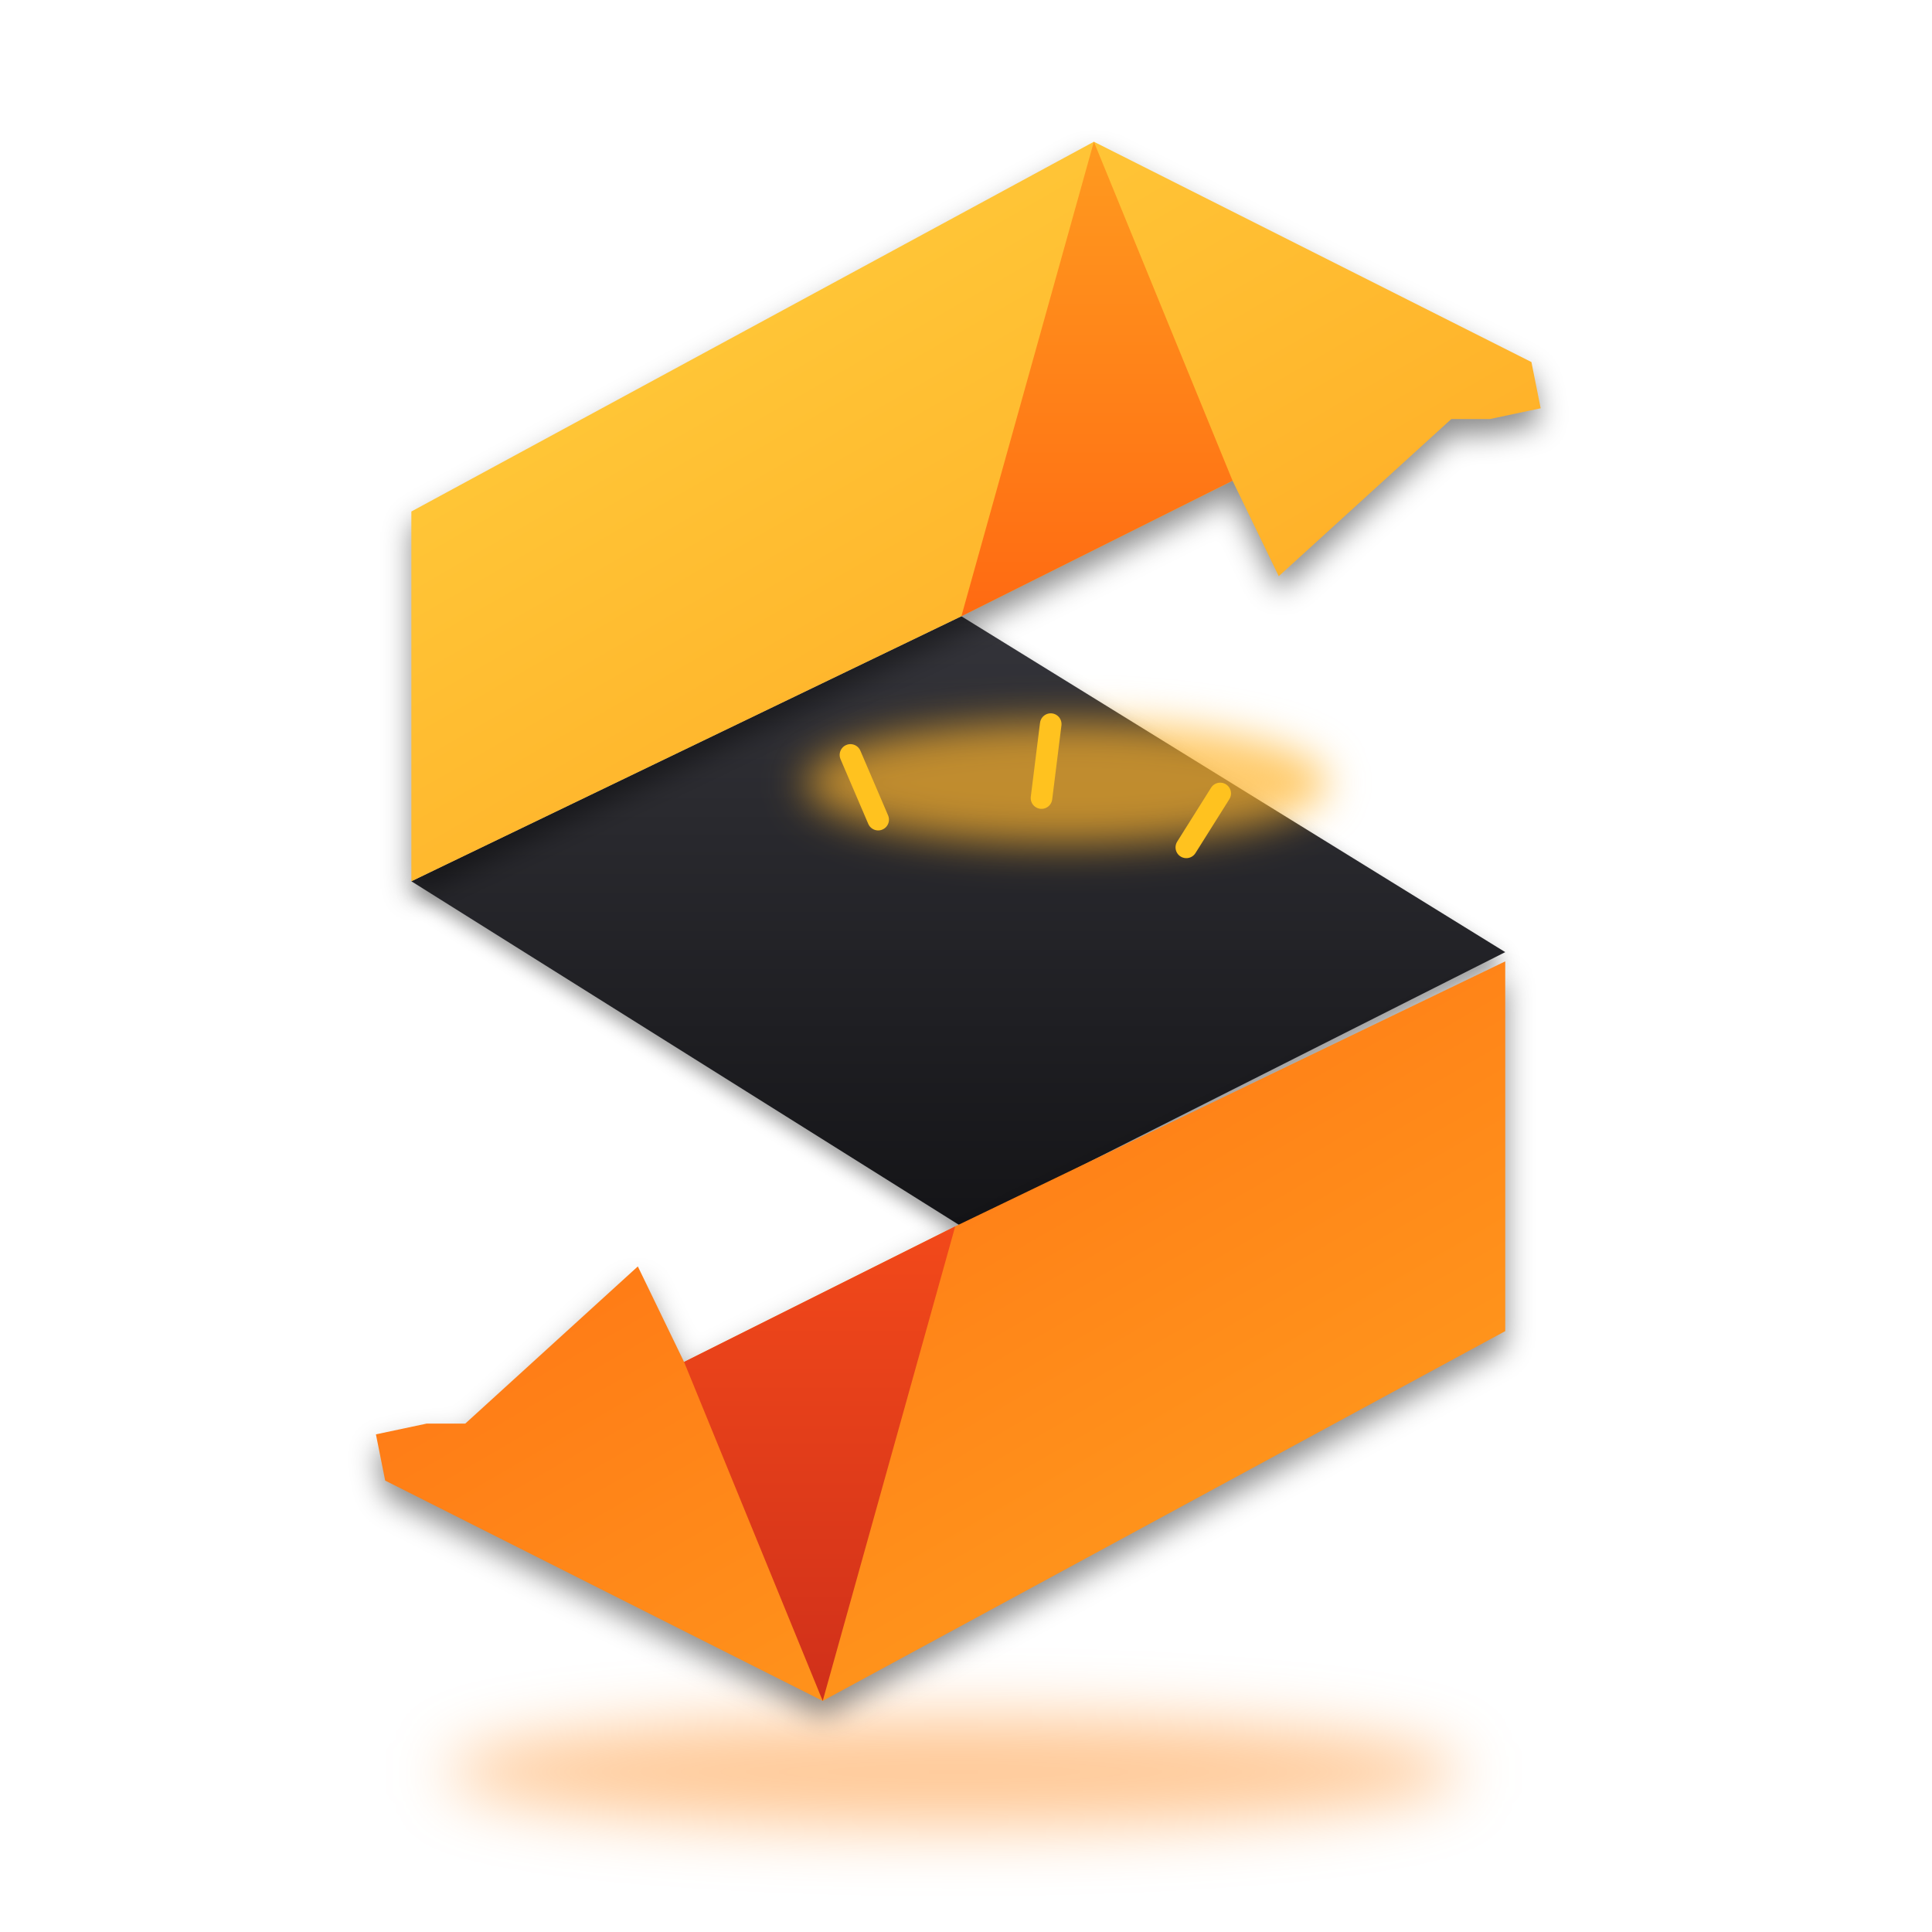
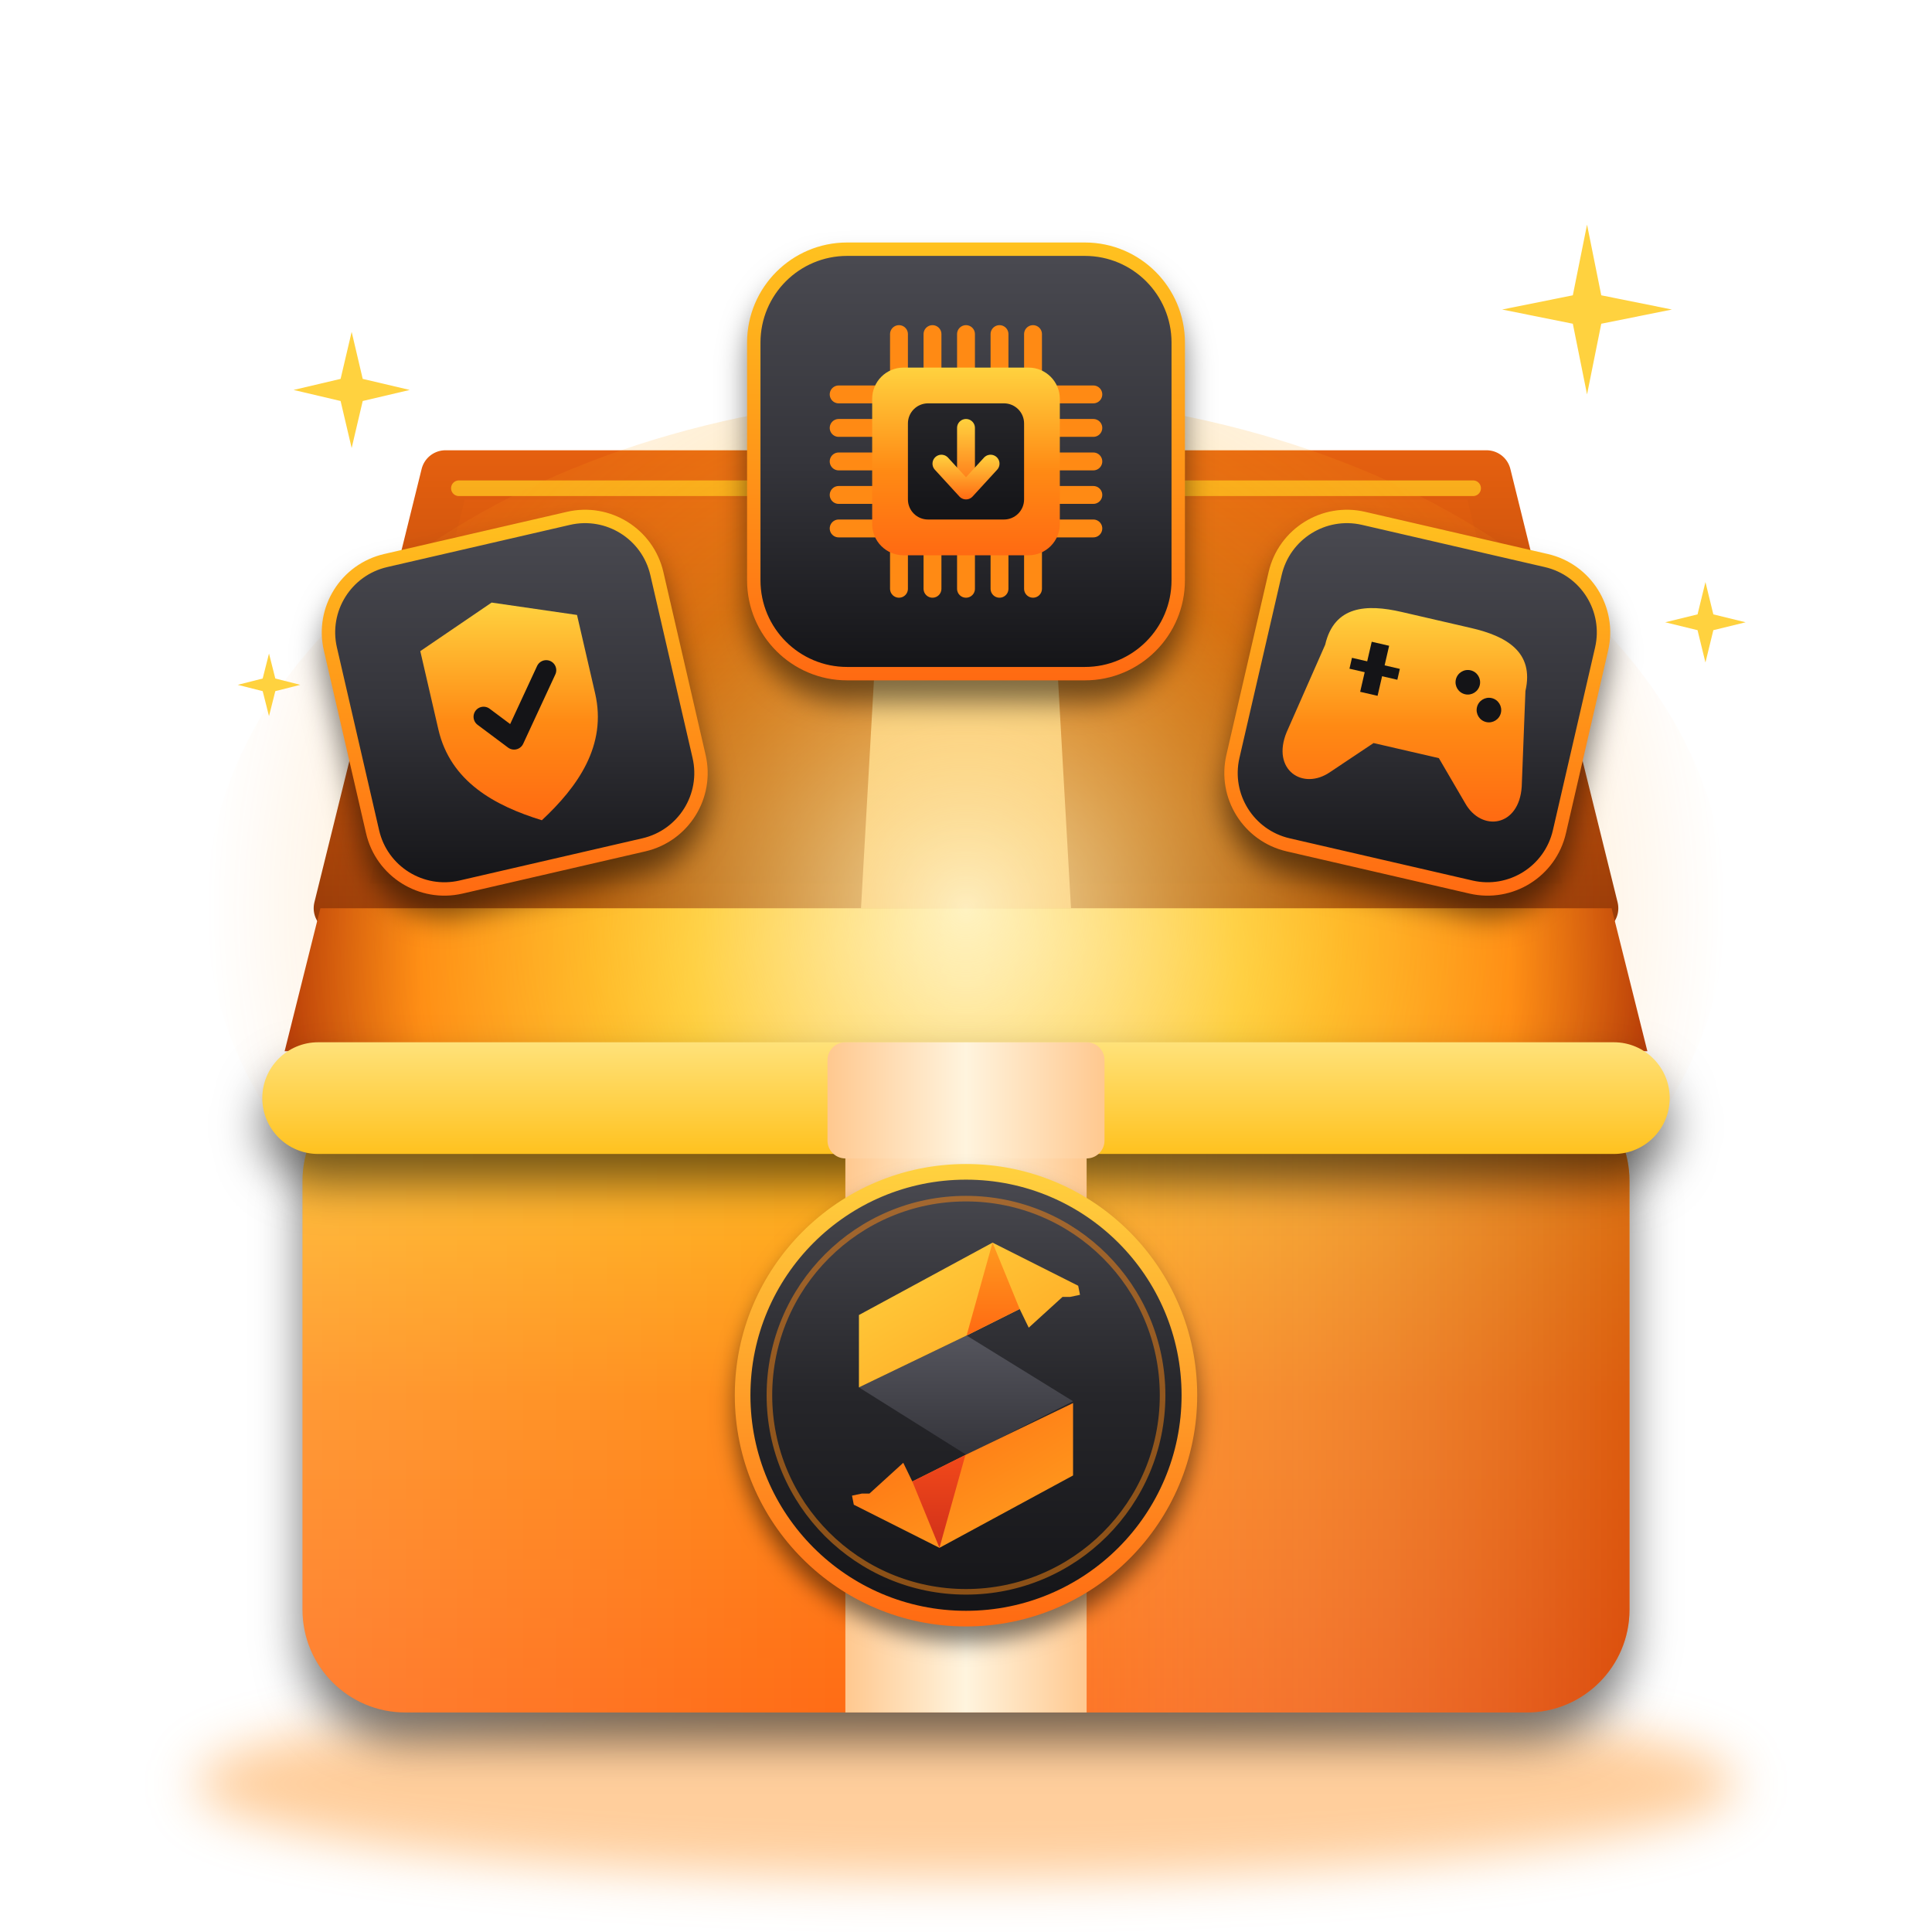
<svg xmlns="http://www.w3.org/2000/svg" width="1254" height="1254" viewBox="0 0 1254 1254">
  <defs>
-     <filter id="filter-1" filterUnits="userSpaceOnUse" x="227" y="1052" width="784" height="196" color-interpolation-filters="sRGB">
-       <feGaussianBlur in="SourceGraphic" stdDeviation="20" />
-     </filter>
-     <filter id="filter-2" filterUnits="userSpaceOnUse" x="241" y="374" width="762" height="448" data-vc-blend="multiply" color-interpolation-filters="sRGB">
-       <feGaussianBlur in="SourceAlpha" stdDeviation="6" />
-       <feOffset dx="0" dy="6" result="shadow" />
-       <feFlood flood-color="#000000" flood-opacity="0.4" />
-       <feComposite in2="shadow" operator="in" result="paint" />
-       <feMerge>
-         <feMergeNode in="paint" />
-         <feMergeNode in="SourceGraphic" />
-       </feMerge>
-     </filter>
-     <linearGradient id="linear-gradient-1" x1="622" y1="400" x2="622" y2="796" gradientUnits="userSpaceOnUse">
-       <stop offset="0" stop-color="#34343a" />
-       <stop offset="1" stop-color="#141417" />
-     </linearGradient>
-     <filter id="filter-3" filterUnits="userSpaceOnUse" x="481" y="427" width="422" height="162" color-interpolation-filters="sRGB">
-       <feGaussianBlur in="SourceGraphic" stdDeviation="13" />
-     </filter>
-     <filter id="filter-4" filterUnits="userSpaceOnUse" x="228" y="53" width="811" height="558" data-vc-blend="multiply" color-interpolation-filters="sRGB">
+     <filter id="filter-1" filterUnits="userSpaceOnUse" x="76.9" y="1047.15" width="1100.2" height="221.5" color-interpolation-filters="sRGB">
+       <feGaussianBlur in="SourceGraphic" stdDeviation="15.95" />
+     </filter>
+     <linearGradient id="linear-gradient-1" x1="627" y1="308.2" x2="627" y2="589.5" gradientUnits="userSpaceOnUse">
+       <stop offset="0" stop-color="#e5600f" />
+       <stop offset="1" stop-color="#8f3207" />
+     </linearGradient>
+     <linearGradient id="linear-gradient-2" x1="627" y1="292.25" x2="627" y2="605.45" gradientUnits="userSpaceOnUse">
+       <stop offset="0" stop-color="#e5600f" />
+       <stop offset="1" stop-color="#8f3207" />
+     </linearGradient>
+     <linearGradient id="linear-gradient-3" x1="627" y1="308.2" x2="627" y2="589.5" gradientUnits="userSpaceOnUse">
+       <stop offset="0" stop-color="#fff4de" />
+       <stop offset="1" stop-color="#ffc88f" />
+     </linearGradient>
+     <radialGradient id="radial-gradient-1" cx="627" cy="635.9" r="442.25" gradientUnits="userSpaceOnUse">
+       <stop offset="0" stop-color="#fff6d0" />
+       <stop offset="0.4" stop-color="#ffd23f" />
+       <stop offset="0.8" stop-color="#ff8a14" />
+       <stop offset="1" stop-color="#b53a08" />
+     </radialGradient>
+     <radialGradient id="radial-gradient-2" cx="627" cy="589.5" r="493" gradientUnits="userSpaceOnUse">
+       <stop offset="0" stop-color="#fff3c4" stop-opacity="0.9" />
+       <stop offset="0.5" stop-color="#ffc21f" stop-opacity="0.3" />
+       <stop offset="1" stop-color="#ff8a14" stop-opacity="0" />
+     </radialGradient>
+     <filter id="filter-2" filterUnits="userSpaceOnUse" x="165.855" y="287.855" width="336.491" height="336.491" data-vc-blend="multiply" color-interpolation-filters="sRGB">
      <feGaussianBlur in="SourceAlpha" stdDeviation="9" />
+       <feOffset dx="0" dy="14" result="shadow" />
+       <feFlood flood-color="#000000" flood-opacity="0.5" />
+       <feComposite in2="shadow" operator="in" result="paint" />
+       <feMerge>
+         <feMergeNode in="paint" />
+         <feMergeNode in="SourceGraphic" />
+       </feMerge>
+     </filter>
+     <linearGradient id="linear-gradient-4" x1="334.1" y1="335.205" x2="334.1" y2="576.995" gradientUnits="userSpaceOnUse">
+       <stop offset="0" stop-color="#4a4a51" />
+       <stop offset="0.5" stop-color="#35353b" />
+       <stop offset="1" stop-color="#141417" />
+     </linearGradient>
+     <linearGradient id="linear-gradient-5" x1="334.1" y1="330.855" x2="334.1" y2="581.345" gradientUnits="userSpaceOnUse">
+       <stop offset="0" stop-color="#ffc21f" />
+       <stop offset="1" stop-color="#ff6a12" />
+     </linearGradient>
+     <linearGradient id="linear-gradient-6" x1="330.426" y1="391.11" x2="330.426" y2="532.39" gradientUnits="userSpaceOnUse">
+       <stop offset="0" stop-color="#ffd23f" />
+       <stop offset="0.55" stop-color="#ff8a14" />
+       <stop offset="1" stop-color="#ff6a12" />
+     </linearGradient>
+     <filter id="filter-3" filterUnits="userSpaceOnUse" x="751.655" y="287.855" width="336.491" height="336.491" data-vc-blend="multiply" color-interpolation-filters="sRGB">
+       <feGaussianBlur in="SourceAlpha" stdDeviation="9" />
+       <feOffset dx="0" dy="14" result="shadow" />
+       <feFlood flood-color="#000000" flood-opacity="0.5" />
+       <feComposite in2="shadow" operator="in" result="paint" />
+       <feMerge>
+         <feMergeNode in="paint" />
+         <feMergeNode in="SourceGraphic" />
+       </feMerge>
+     </filter>
+     <linearGradient id="linear-gradient-7" x1="919.9" y1="335.205" x2="919.9" y2="576.995" gradientUnits="userSpaceOnUse">
+       <stop offset="0" stop-color="#4a4a51" />
+       <stop offset="0.5" stop-color="#35353b" />
+       <stop offset="1" stop-color="#141417" />
+     </linearGradient>
+     <linearGradient id="linear-gradient-8" x1="919.9" y1="330.855" x2="919.9" y2="581.345" gradientUnits="userSpaceOnUse">
+       <stop offset="0" stop-color="#ffc21f" />
+       <stop offset="1" stop-color="#ff6a12" />
+     </linearGradient>
+     <linearGradient id="linear-gradient-9" x1="911.836" y1="394.68" x2="911.836" y2="533.251" gradientUnits="userSpaceOnUse">
+       <stop offset="0" stop-color="#ffd23f" />
+       <stop offset="0.55" stop-color="#ff8a14" />
+       <stop offset="1" stop-color="#ff6a12" />
+     </linearGradient>
+     <filter id="filter-4" filterUnits="userSpaceOnUse" x="441.9" y="114.4" width="370.2" height="370.2" data-vc-blend="multiply" color-interpolation-filters="sRGB">
+       <feGaussianBlur in="SourceAlpha" stdDeviation="9" />
+       <feOffset dx="0" dy="14" result="shadow" />
+       <feFlood flood-color="#000000" flood-opacity="0.5" />
+       <feComposite in2="shadow" operator="in" result="paint" />
+       <feMerge>
+         <feMergeNode in="paint" />
+         <feMergeNode in="SourceGraphic" />
+       </feMerge>
+     </filter>
+     <linearGradient id="linear-gradient-10" x1="627" y1="161.75" x2="627" y2="437.25" gradientUnits="userSpaceOnUse">
+       <stop offset="0" stop-color="#4a4a51" />
+       <stop offset="0.5" stop-color="#35353b" />
+       <stop offset="1" stop-color="#141417" />
+     </linearGradient>
+     <linearGradient id="linear-gradient-11" x1="627" y1="157.4" x2="627" y2="441.6" gradientUnits="userSpaceOnUse">
+       <stop offset="0" stop-color="#ffc21f" />
+       <stop offset="1" stop-color="#ff6a12" />
+     </linearGradient>
+     <linearGradient id="linear-gradient-12" x1="627" y1="238.6" x2="627" y2="360.4" gradientUnits="userSpaceOnUse">
+       <stop offset="0" stop-color="#ffd23f" />
+       <stop offset="0.55" stop-color="#ff8a14" />
+       <stop offset="1" stop-color="#ff6a12" />
+     </linearGradient>
+     <linearGradient id="linear-gradient-13" x1="627" y1="261.8" x2="627" y2="337.2" gradientUnits="userSpaceOnUse">
+       <stop offset="0" stop-color="#26262a" />
+       <stop offset="1" stop-color="#141417" />
+     </linearGradient>
+     <linearGradient id="linear-gradient-14" x1="627" y1="271.95" x2="627" y2="321.25" gradientUnits="userSpaceOnUse">
+       <stop offset="0" stop-color="#ffd23f" />
+       <stop offset="1" stop-color="#ff6a12" />
+     </linearGradient>
+     <linearGradient id="linear-gradient-15" x1="627" y1="295.15" x2="627" y2="324.15" gradientUnits="userSpaceOnUse">
+       <stop offset="0" stop-color="#ffd23f" />
+       <stop offset="1" stop-color="#ff6a12" />
+     </linearGradient>
+     <filter id="filter-5" filterUnits="userSpaceOnUse" x="131.35" y="634.7" width="991.3" height="541.8" data-vc-blend="multiply" color-interpolation-filters="sRGB">
+       <feGaussianBlur in="SourceAlpha" stdDeviation="15" />
+       <feOffset dx="0" dy="18" result="shadow" />
+       <feFlood flood-color="#000000" flood-opacity="0.55" />
+       <feComposite in2="shadow" operator="in" result="paint" />
+       <feMerge>
+         <feMergeNode in="paint" />
+         <feMergeNode in="SourceGraphic" />
+       </feMerge>
+     </filter>
+     <linearGradient id="linear-gradient-16" x1="627" y1="699.7" x2="627" y2="1111.5" gradientUnits="userSpaceOnUse">
+       <stop offset="0" stop-color="#ffc21f" />
+       <stop offset="0.5" stop-color="#ff8a14" />
+       <stop offset="1" stop-color="#ff6a12" />
+     </linearGradient>
+     <linearGradient id="linear-gradient-17" x1="196.35" y1="905.6" x2="1057.65" y2="905.6" gradientUnits="userSpaceOnUse">
+       <stop offset="0" stop-color="#ffffff" stop-opacity="0.14" />
+       <stop offset="0.45" stop-color="#ffffff" stop-opacity="0" />
+       <stop offset="1" stop-color="#b82f08" stop-opacity="0.5" />
+     </linearGradient>
+     <filter id="filter-6" filterUnits="userSpaceOnUse" x="105.25" y="611.5" width="1043.5" height="202.5" data-vc-blend="multiply" color-interpolation-filters="sRGB">
+       <feGaussianBlur in="SourceAlpha" stdDeviation="15" />
+       <feOffset dx="0" dy="18" result="shadow" />
+       <feFlood flood-color="#000000" flood-opacity="0.55" />
+       <feComposite in2="shadow" operator="in" result="paint" />
+       <feMerge>
+         <feMergeNode in="paint" />
+         <feMergeNode in="SourceGraphic" />
+       </feMerge>
+     </filter>
+     <linearGradient id="linear-gradient-18" x1="627" y1="676.5" x2="627" y2="749" gradientUnits="userSpaceOnUse">
+       <stop offset="0" stop-color="#ffe27a" />
+       <stop offset="1" stop-color="#ffc21f" />
+     </linearGradient>
+     <linearGradient id="linear-gradient-19" x1="548.7" y1="930.25" x2="705.3" y2="930.25" gradientUnits="userSpaceOnUse">
+       <stop offset="0" stop-color="#ffc88f" />
+       <stop offset="0.5" stop-color="#fff4de" />
+       <stop offset="1" stop-color="#ffc88f" />
+     </linearGradient>
+     <linearGradient id="linear-gradient-20" x1="537.1" y1="714.2" x2="716.9" y2="714.2" gradientUnits="userSpaceOnUse">
+       <stop offset="0" stop-color="#ffc88f" />
+       <stop offset="0.5" stop-color="#fff4de" />
+       <stop offset="1" stop-color="#ffc88f" />
+     </linearGradient>
+     <filter id="filter-7" filterUnits="userSpaceOnUse" x="443.925" y="722.525" width="366.15" height="366.15" data-vc-blend="multiply" color-interpolation-filters="sRGB">
+       <feGaussianBlur in="SourceAlpha" stdDeviation="7" />
      <feOffset dx="0" dy="10" result="shadow" />
-       <feFlood flood-color="#000000" flood-opacity="0.45" />
-       <feComposite in2="shadow" operator="in" result="paint" />
-       <feMerge>
-         <feMergeNode in="paint" />
-         <feMergeNode in="SourceGraphic" />
-       </feMerge>
-     </filter>
-     <linearGradient id="linear-gradient-2" x1="437.952" y1="-6.699" x2="829.048" y2="670.699" gradientUnits="userSpaceOnUse">
+       <feFlood flood-color="#000000" flood-opacity="0.5" />
+       <feComposite in2="shadow" operator="in" result="paint" />
+       <feMerge>
+         <feMergeNode in="paint" />
+         <feMergeNode in="SourceGraphic" />
+       </feMerge>
+     </filter>
+     <linearGradient id="linear-gradient-21" x1="627" y1="760.6" x2="627" y2="1050.6" gradientUnits="userSpaceOnUse">
+       <stop offset="0" stop-color="#4a4a51" />
+       <stop offset="0.5" stop-color="#26262a" />
+       <stop offset="1" stop-color="#141417" />
+     </linearGradient>
+     <linearGradient id="linear-gradient-22" x1="627" y1="755.525" x2="627" y2="1055.675" gradientUnits="userSpaceOnUse">
+       <stop offset="0" stop-color="#ffd23f" />
+       <stop offset="1" stop-color="#ff6a12" />
+     </linearGradient>
+     <linearGradient id="linear-gradient-23" x1="627" y1="866.84" x2="627" y2="944.36" gradientUnits="userSpaceOnUse">
+       <stop offset="0" stop-color="#55555d" />
+       <stop offset="1" stop-color="#34343a" />
+     </linearGradient>
+     <linearGradient id="linear-gradient-24" x1="590.972" y1="787.231" x2="667.528" y2="919.829" gradientUnits="userSpaceOnUse">
      <stop offset="0" stop-color="#ffd23f" />
      <stop offset="1" stop-color="#ffa21f" />
    </linearGradient>
-     <linearGradient id="linear-gradient-3" x1="712" y1="92" x2="712" y2="400" gradientUnits="userSpaceOnUse">
+     <linearGradient id="linear-gradient-25" x1="644.615" y1="806.55" x2="644.615" y2="866.84" gradientUnits="userSpaceOnUse">
      <stop offset="0" stop-color="#ff9a1f" />
      <stop offset="1" stop-color="#ff6a12" />
    </linearGradient>
-     <filter id="filter-5" filterUnits="userSpaceOnUse" x="205" y="585" width="811" height="558" data-vc-blend="multiply" color-interpolation-filters="sRGB">
-       <feGaussianBlur in="SourceAlpha" stdDeviation="9" />
-       <feOffset dx="0" dy="10" result="shadow" />
-       <feFlood flood-color="#000000" flood-opacity="0.45" />
-       <feComposite in2="shadow" operator="in" result="paint" />
-       <feMerge>
-         <feMergeNode in="paint" />
-         <feMergeNode in="SourceGraphic" />
-       </feMerge>
-     </filter>
-     <linearGradient id="linear-gradient-4" x1="806.048" y1="1202.699" x2="414.952" y2="525.301" gradientUnits="userSpaceOnUse">
+     <linearGradient id="linear-gradient-26" x1="663.028" y1="1023.969" x2="586.472" y2="891.371" gradientUnits="userSpaceOnUse">
      <stop offset="0" stop-color="#ffa21f" />
      <stop offset="1" stop-color="#ff6a12" />
    </linearGradient>
-     <linearGradient id="linear-gradient-5" x1="532" y1="796" x2="532" y2="1104" gradientUnits="userSpaceOnUse">
+     <linearGradient id="linear-gradient-27" x1="609.385" y1="944.36" x2="609.385" y2="1004.65" gradientUnits="userSpaceOnUse">
      <stop offset="0" stop-color="#f2491a" />
      <stop offset="1" stop-color="#d0301a" />
    </linearGradient>
  </defs>
  <g id="Layer_1" data-name="Layer 1">
-   </g>
-   <g id="Resplandor">
    <g filter="url(#filter-1)">
-       <path d="M289 1150 C289 1130.118 436.746 1114 619 1114 C801.254 1114 949 1130.118 949 1150 C949 1169.882 801.254 1186 619 1186 C436.746 1186 289 1169.882 289 1150 Z" fill="#ff7a00" opacity="0.4" />
-     </g>
-   </g>
-   <g id="Hueco">
+       <path id="wc-ground" d="M126.75 1157.9 C126.75 1124.266 350.72 1097 627 1097 C903.28 1097 1127.25 1124.266 1127.25 1157.9 C1127.25 1191.534 903.28 1218.8 627 1218.8 C350.72 1218.8 126.75 1191.534 126.75 1157.9 Z" fill="#ff8a14" opacity="0.42" />
+     </g>
+     <path id="wc-lid" d="M219.55 589.5 L289.15 308.2 L964.85 308.2 L1034.45 589.5 Z" fill="url(#linear-gradient-1)" stroke="url(#linear-gradient-2)" stroke-width="31.9" stroke-linejoin="round" />
+     <path id="wc-lid-ribbon" d="M558.85 589.5 L574.8 308.2 L679.2 308.2 L695.15 589.5 Z" fill="url(#linear-gradient-3)" opacity="0.88" />
+     <path id="wc-lid-edge" d="M297.85 316.9 L956.15 316.9" fill="none" stroke="#ffc21f" stroke-width="10.15" stroke-linecap="round" stroke-miterlimit="10" opacity="0.8" />
+     <path id="wc-inside" d="M207.95 589.5 L1046.05 589.5 L1069.25 682.3 L184.75 682.3 Z" fill="url(#radial-gradient-1)" />
+     <path id="wc-glow" d="M134 589.5 C134 405.313 354.724 256 627 256 C899.276 256 1120 405.313 1120 589.5 C1120 773.687 899.276 923 627 923 C354.724 923 134 773.687 134 589.5 Z" fill="url(#radial-gradient-2)" />
    <g filter="url(#filter-2)">
-       <path d="M267 572 L624 400 L977 618 L624 796 Z" fill="url(#linear-gradient-1)" />
-     </g>
+       <path id="wc-shield-tile" d="M250.3 363.84 L368.98 336.44 C394.727 330.5 420.415 346.554 426.36 372.3 L453.76 490.98 C459.7 516.727 443.646 542.415 417.9 548.36 L299.22 575.76 C273.473 581.7 247.785 565.646 241.84 539.9 L214.44 421.22 C208.5 395.473 224.554 369.785 250.3 363.84 Z" fill="url(#linear-gradient-4)" stroke="url(#linear-gradient-5)" stroke-width="8.7" stroke-linejoin="round" />
+     </g>
+     <path id="wc-shield-shield" d="M319.1 391.11 L374.52 399.15 L386.27 450.01 C394.1 483.92 374.97 510.65 351.71 532.39 C321.28 523.05 292.37 507.4 284.54 473.49 L272.8 422.63 Z" fill="url(#linear-gradient-6)" />
+     <path id="wc-shield-check" d="M313.89 465.23 L333.67 480.01 L354.53 435.01" fill="none" stroke="#141417" stroke-width="13.05" stroke-linecap="round" stroke-linejoin="round" />
    <g filter="url(#filter-3)">
-       <path d="M522 508 C522 485.909 598.112 468 692 468 C785.888 468 862 485.909 862 508 C862 530.091 785.888 548 692 548 C598.112 548 522 530.091 522 508 Z" fill="#ffb52e" opacity="0.7" />
-     </g>
-     <path d="M552 490 L570 532" fill="#ffb52e" stroke="#ffc21f" stroke-width="14" stroke-linecap="round" stroke-miterlimit="10" />
-     <path d="M682 470 L676 518" fill="#ffb52e" stroke="#ffc21f" stroke-width="14" stroke-linecap="round" stroke-miterlimit="10" />
-     <path d="M792 515 L770 550" fill="#ffb52e" stroke="#ffc21f" stroke-width="14" stroke-linecap="round" stroke-miterlimit="10" />
-   </g>
-   <g id="Cinta_superior" data-name="Cinta superior">
+       <path id="wc-pad-tile" d="M885.02 336.44 L1003.7 363.84 C1029.446 369.785 1045.5 395.473 1039.56 421.22 L1012.16 539.9 C1006.215 565.646 980.527 581.7 954.78 575.76 L836.1 548.36 C810.354 542.415 794.3 516.727 800.24 490.98 L827.64 372.3 C833.585 346.554 859.273 330.5 885.02 336.44 Z" fill="url(#linear-gradient-7)" stroke="url(#linear-gradient-8)" stroke-width="8.7" stroke-linejoin="round" />
+     </g>
+     <path id="wc-pad-pad" d="M860.13 418.49 C866 393.06 887.08 391.97 909.69 397.19 L954.9 407.63 C977.51 412.85 995.98 423.07 990.11 448.5 L987.71 510.45 C986.08 536.86 961.52 540.12 950.98 521.31 L933.92 492.08 L891.53 482.29 L863.38 501.09 C845.66 513.37 825.02 499.67 835.13 475.22 Z" fill="url(#linear-gradient-9)" />
+     <path id="wc-pad-dpad-v" d="M890.34 416.54 L901.64 419.15 L894.14 451.64 L882.84 449.03 Z" fill="#141417" />
+     <path id="wc-pad-dpad-h" d="M877.52 426.97 L908.6 434.15 L906.97 441.21 L875.89 434.03 Z" fill="#141417" />
+     <path id="wc-pad-btn" d="M944.95 441.05 C945.941 436.759 950.224 434.084 954.515 435.075 C958.806 436.066 961.481 440.349 960.49 444.64 C959.499 448.931 955.216 451.606 950.925 450.615 C946.634 449.624 943.959 445.341 944.95 441.05 Z" fill="#141417" />
+     <path id="wc-pad-btn-2" data-name="wc-pad-btn" d="M958.64 459.09 C959.631 454.796 963.916 452.119 968.21 453.11 C972.504 454.101 975.181 458.386 974.19 462.68 C973.199 466.974 968.914 469.651 964.62 468.66 C960.326 467.669 957.649 463.384 958.64 459.09 Z" fill="#141417" />
    <g filter="url(#filter-4)">
-       <path d="M267 332 L710 92 L994 235 L1000 265 L967 272 L942 272 L830 374 L800 312 L624 400 L267 572 Z" fill="url(#linear-gradient-2)" />
-     </g>
-     <path d="M710 92 L800 312 L624 400 Z" fill="url(#linear-gradient-3)" />
-   </g>
-   <g id="Cinta_inferior" data-name="Cinta inferior">
+       <path id="wc-chip-tile" d="M549.86 161.75 L704.14 161.75 C737.614 161.75 764.75 188.886 764.75 222.36 L764.75 376.64 C764.75 410.114 737.614 437.25 704.14 437.25 L549.86 437.25 C516.386 437.25 489.25 410.114 489.25 376.64 L489.25 222.36 C489.25 188.886 516.386 161.75 549.86 161.75 Z" fill="url(#linear-gradient-10)" stroke="url(#linear-gradient-11)" stroke-width="8.7" stroke-linejoin="round" />
+     </g>
+     <path id="wc-chip-leg" d="M583.5 241.5 L583.5 216.85" fill="none" stroke="#ff8a14" stroke-width="11.6" stroke-linecap="round" stroke-miterlimit="10" />
+     <path id="wc-chip-leg-2" data-name="wc-chip-leg" d="M583.5 357.5 L583.5 382.15" fill="none" stroke="#ff8a14" stroke-width="11.6" stroke-linecap="round" stroke-miterlimit="10" />
+     <path id="wc-chip-leg-3" data-name="wc-chip-leg" d="M569 256 L544.35 256" fill="none" stroke="#ff8a14" stroke-width="11.6" stroke-linecap="round" stroke-miterlimit="10" />
+     <path id="wc-chip-leg-4" data-name="wc-chip-leg" d="M685 256 L709.65 256" fill="none" stroke="#ff8a14" stroke-width="11.6" stroke-linecap="round" stroke-miterlimit="10" />
+     <path id="wc-chip-leg-5" data-name="wc-chip-leg" d="M605.25 241.5 L605.25 216.85" fill="none" stroke="#ff8a14" stroke-width="11.6" stroke-linecap="round" stroke-miterlimit="10" />
+     <path id="wc-chip-leg-6" data-name="wc-chip-leg" d="M605.25 357.5 L605.25 382.15" fill="none" stroke="#ff8a14" stroke-width="11.6" stroke-linecap="round" stroke-miterlimit="10" />
+     <path id="wc-chip-leg-7" data-name="wc-chip-leg" d="M569 277.75 L544.35 277.75" fill="none" stroke="#ff8a14" stroke-width="11.6" stroke-linecap="round" stroke-miterlimit="10" />
+     <path id="wc-chip-leg-8" data-name="wc-chip-leg" d="M685 277.75 L709.65 277.75" fill="none" stroke="#ff8a14" stroke-width="11.6" stroke-linecap="round" stroke-miterlimit="10" />
+     <path id="wc-chip-leg-9" data-name="wc-chip-leg" d="M627 241.5 L627 216.85" fill="none" stroke="#ff8a14" stroke-width="11.6" stroke-linecap="round" stroke-miterlimit="10" />
+     <path id="wc-chip-leg-10" data-name="wc-chip-leg" d="M627 357.5 L627 382.15" fill="none" stroke="#ff8a14" stroke-width="11.6" stroke-linecap="round" stroke-miterlimit="10" />
+     <path id="wc-chip-leg-11" data-name="wc-chip-leg" d="M569 299.5 L544.35 299.5" fill="none" stroke="#ff8a14" stroke-width="11.6" stroke-linecap="round" stroke-miterlimit="10" />
+     <path id="wc-chip-leg-12" data-name="wc-chip-leg" d="M685 299.5 L709.65 299.5" fill="none" stroke="#ff8a14" stroke-width="11.6" stroke-linecap="round" stroke-miterlimit="10" />
+     <path id="wc-chip-leg-13" data-name="wc-chip-leg" d="M648.75 241.5 L648.75 216.85" fill="none" stroke="#ff8a14" stroke-width="11.6" stroke-linecap="round" stroke-miterlimit="10" />
+     <path id="wc-chip-leg-14" data-name="wc-chip-leg" d="M648.75 357.5 L648.75 382.15" fill="none" stroke="#ff8a14" stroke-width="11.6" stroke-linecap="round" stroke-miterlimit="10" />
+     <path id="wc-chip-leg-15" data-name="wc-chip-leg" d="M569 321.25 L544.35 321.25" fill="none" stroke="#ff8a14" stroke-width="11.6" stroke-linecap="round" stroke-miterlimit="10" />
+     <path id="wc-chip-leg-16" data-name="wc-chip-leg" d="M685 321.25 L709.65 321.25" fill="none" stroke="#ff8a14" stroke-width="11.6" stroke-linecap="round" stroke-miterlimit="10" />
+     <path id="wc-chip-leg-17" data-name="wc-chip-leg" d="M670.5 241.5 L670.5 216.85" fill="none" stroke="#ff8a14" stroke-width="11.6" stroke-linecap="round" stroke-miterlimit="10" />
+     <path id="wc-chip-leg-18" data-name="wc-chip-leg" d="M670.5 357.5 L670.5 382.15" fill="none" stroke="#ff8a14" stroke-width="11.6" stroke-linecap="round" stroke-miterlimit="10" />
+     <path id="wc-chip-leg-19" data-name="wc-chip-leg" d="M569 343 L544.35 343" fill="none" stroke="#ff8a14" stroke-width="11.6" stroke-linecap="round" stroke-miterlimit="10" />
+     <path id="wc-chip-leg-20" data-name="wc-chip-leg" d="M685 343 L709.65 343" fill="none" stroke="#ff8a14" stroke-width="11.6" stroke-linecap="round" stroke-miterlimit="10" />
+     <path id="wc-chip-chip" d="M586.4 238.6 L667.6 238.6 C678.811 238.6 687.9 247.689 687.9 258.9 L687.9 340.1 C687.9 351.311 678.811 360.4 667.6 360.4 L586.4 360.4 C575.189 360.4 566.1 351.311 566.1 340.1 L566.1 258.9 C566.1 247.689 575.189 238.6 586.4 238.6 Z" fill="url(#linear-gradient-12)" />
+     <path id="wc-chip-core" d="M602.35 261.8 L651.65 261.8 C658.857 261.8 664.7 267.643 664.7 274.85 L664.7 324.15 C664.7 331.357 658.857 337.2 651.65 337.2 L602.35 337.2 C595.143 337.2 589.3 331.357 589.3 324.15 L589.3 274.85 C589.3 267.643 595.143 261.8 602.35 261.8 Z" fill="url(#linear-gradient-13)" />
+     <path id="wc-chip-arrow" d="M627 277.75 L627 315.45" fill="none" stroke="url(#linear-gradient-14)" stroke-width="11.6" stroke-linecap="round" stroke-miterlimit="10" />
+     <path id="wc-chip-arrow-2" data-name="wc-chip-arrow" d="M611.05 300.95 L627 318.35 L642.95 300.95" fill="none" stroke="url(#linear-gradient-15)" stroke-width="11.6" stroke-linecap="round" stroke-linejoin="round" />
+     <path id="wc-sparkle" d="M1030.1 145.8 L1039.328 191.672 L1085.2 200.9 L1039.328 210.128 L1030.1 256 L1020.872 210.128 L975 200.9 L1020.872 191.672 Z" fill="#ffd23f" />
+     <path id="wc-sparkle-2" data-name="wc-sparkle" d="M228.25 215.4 L235.427 245.923 L265.95 253.1 L235.427 260.277 L228.25 290.8 L221.073 260.277 L190.55 253.1 L221.073 245.923 Z" fill="#ffd23f" />
+     <path id="wc-sparkle-3" data-name="wc-sparkle" d="M1106.95 377.8 L1112.077 398.773 L1133.05 403.9 L1112.077 409.027 L1106.95 430 L1101.823 409.027 L1080.85 403.9 L1101.823 398.773 Z" fill="#ffd23f" />
+     <path id="wc-sparkle-4" data-name="wc-sparkle" d="M174.6 424.2 L178.701 440.399 L194.9 444.5 L178.701 448.601 L174.6 464.8 L170.499 448.601 L154.3 444.5 L170.499 440.399 Z" fill="#ffd23f" />
    <g filter="url(#filter-5)">
-       <path d="M977 864 L534 1104 L250 961 L244 931 L277 924 L302 924 L414 822 L444 884 L620 796 L977 624 Z" fill="url(#linear-gradient-4)" />
-     </g>
-     <path d="M534 1104 L444 884 L620 796 Z" fill="url(#linear-gradient-5)" />
+       <path id="wc-body" d="M263.05 699.7 L990.95 699.7 C1027.787 699.7 1057.65 729.563 1057.65 766.4 L1057.65 1044.8 C1057.65 1081.637 1027.787 1111.5 990.95 1111.5 L263.05 1111.5 C226.213 1111.5 196.35 1081.637 196.35 1044.8 L196.35 766.4 C196.35 729.563 226.213 699.7 263.05 699.7 Z" fill="url(#linear-gradient-16)" />
+     </g>
+     <path id="wc-body-shade" d="M263.05 699.7 L990.95 699.7 C1027.787 699.7 1057.65 729.563 1057.65 766.4 L1057.65 1044.8 C1057.65 1081.637 1027.787 1111.5 990.95 1111.5 L263.05 1111.5 C226.213 1111.5 196.35 1081.637 196.35 1044.8 L196.35 766.4 C196.35 729.563 226.213 699.7 263.05 699.7 Z" fill="url(#linear-gradient-17)" />
+     <g filter="url(#filter-6)">
+       <path id="wc-lip" d="M206.5 676.5 L1047.5 676.5 C1067.52 676.5 1083.75 692.73 1083.75 712.75 L1083.75 712.75 C1083.75 732.77 1067.52 749 1047.5 749 L206.5 749 C186.48 749 170.25 732.77 170.25 712.75 L170.25 712.75 C170.25 692.73 186.48 676.5 206.5 676.5 Z" fill="url(#linear-gradient-18)" />
+     </g>
+     <path id="wc-ribbon" d="M548.7 749 L705.3 749 L705.3 1111.5 L548.7 1111.5 Z" fill="url(#linear-gradient-19)" />
+     <path id="wc-ribbon-lip" d="M548.7 676.5 L705.3 676.5 C711.707 676.5 716.9 681.693 716.9 688.1 L716.9 740.3 C716.9 746.707 711.707 751.9 705.3 751.9 L548.7 751.9 C542.293 751.9 537.1 746.707 537.1 740.3 L537.1 688.1 C537.1 681.693 542.293 676.5 548.7 676.5 Z" fill="url(#linear-gradient-20)" />
+     <g filter="url(#filter-7)">
+       <path id="wc-seal-disc" d="M482 905.6 C482 825.519 546.919 760.6 627 760.6 C707.081 760.6 772 825.519 772 905.6 C772 985.681 707.081 1050.6 627 1050.6 C546.919 1050.6 482 985.681 482 905.6 Z" fill="url(#linear-gradient-21)" stroke="url(#linear-gradient-22)" stroke-width="10.15" stroke-miterlimit="10" />
+     </g>
+     <path id="wc-seal-ring" d="M499.4 905.6 C499.4 835.128 556.528 778 627 778 C697.472 778 754.6 835.128 754.6 905.6 C754.6 976.072 697.472 1033.2 627 1033.2 C556.528 1033.2 499.4 976.072 499.4 905.6 Z" fill="none" stroke="#ff8a14" stroke-width="3.62" stroke-miterlimit="10" opacity="0.5" />
+     <path id="wc-seal-s-core" d="M557.51 900.51 L627.39 866.84 L696.49 909.51 L627.39 944.36 Z" fill="url(#linear-gradient-23)" />
+     <path id="wc-seal-s-upper" d="M557.51 853.53 L644.23 806.55 L699.82 834.54 L700.99 840.42 L694.53 841.79 L689.64 841.79 L667.72 861.75 L661.84 849.62 L627.39 866.84 L557.51 900.51 Z" fill="url(#linear-gradient-24)" />
+     <path id="wc-seal-s-upper-fold" d="M644.23 806.55 L661.84 849.62 L627.39 866.84 Z" fill="url(#linear-gradient-25)" />
+     <path id="wc-seal-s-lower" d="M696.49 957.67 L609.77 1004.65 L554.18 976.66 L553.01 970.78 L559.47 969.41 L564.36 969.41 L586.28 949.45 L592.16 961.58 L626.61 944.36 L696.49 910.69 Z" fill="url(#linear-gradient-26)" />
+     <path id="wc-seal-s-lower-fold" d="M609.77 1004.65 L592.16 961.58 L626.61 944.36 Z" fill="url(#linear-gradient-27)" />
  </g>
</svg>
